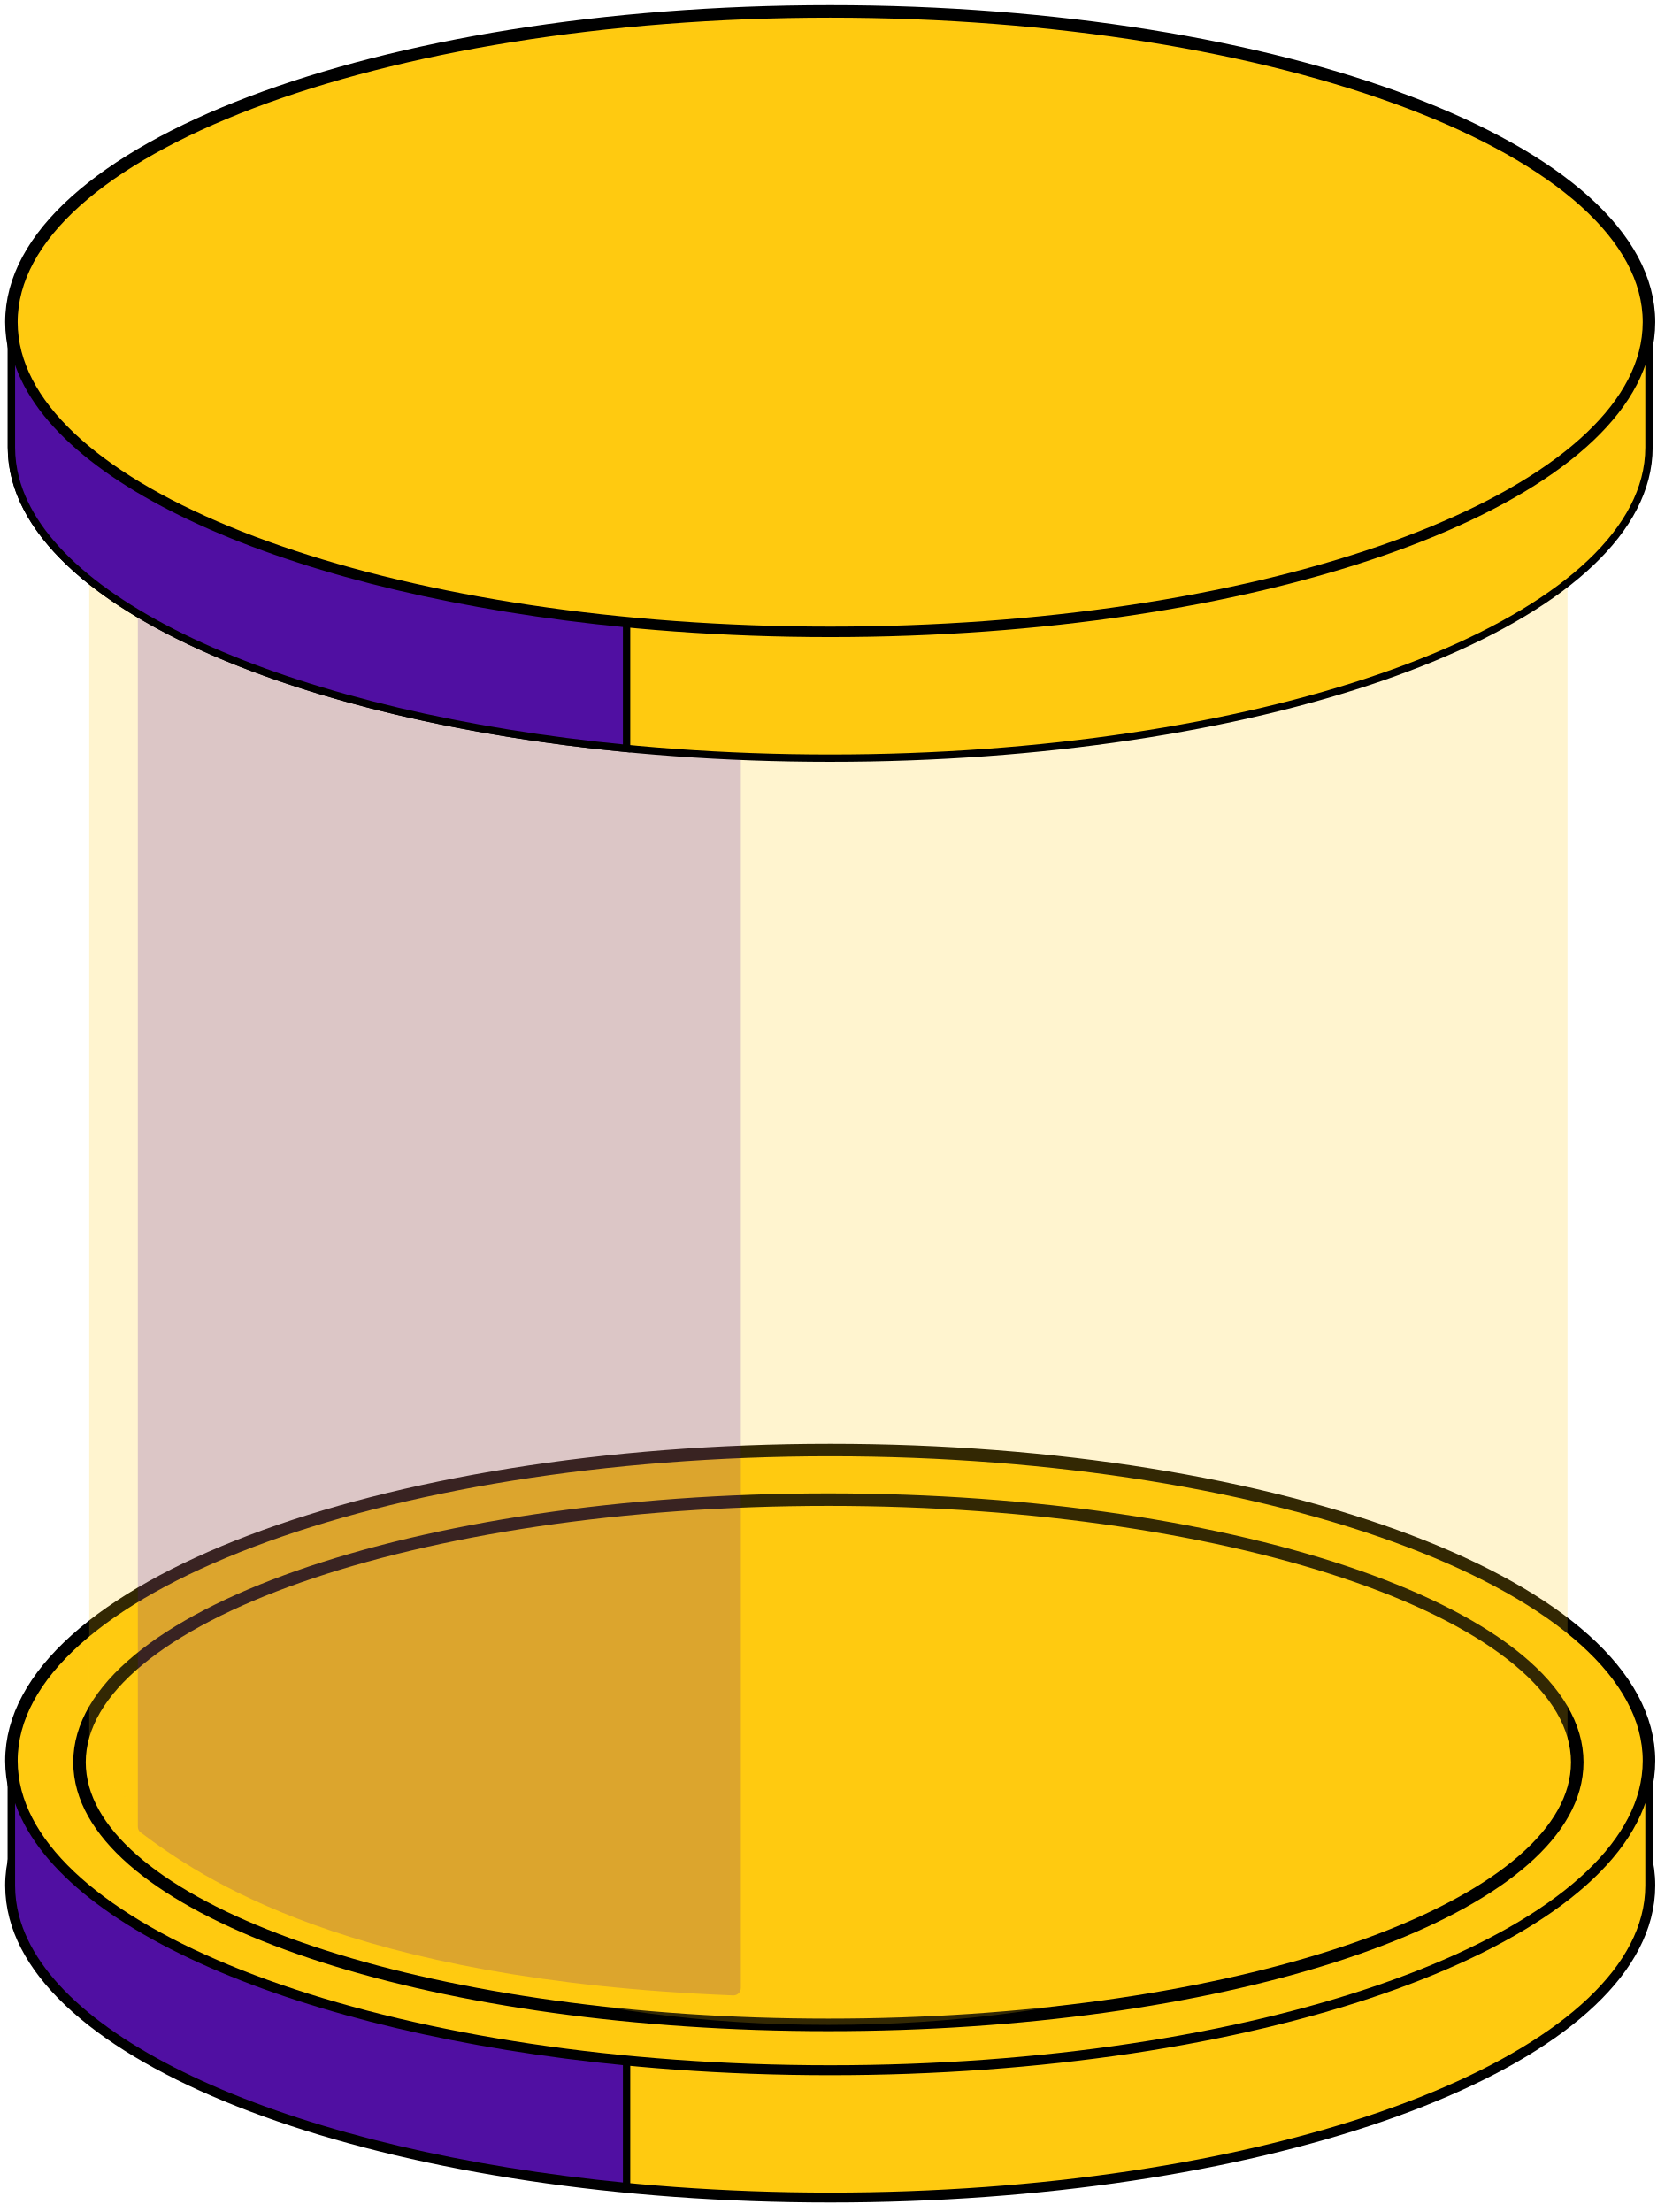
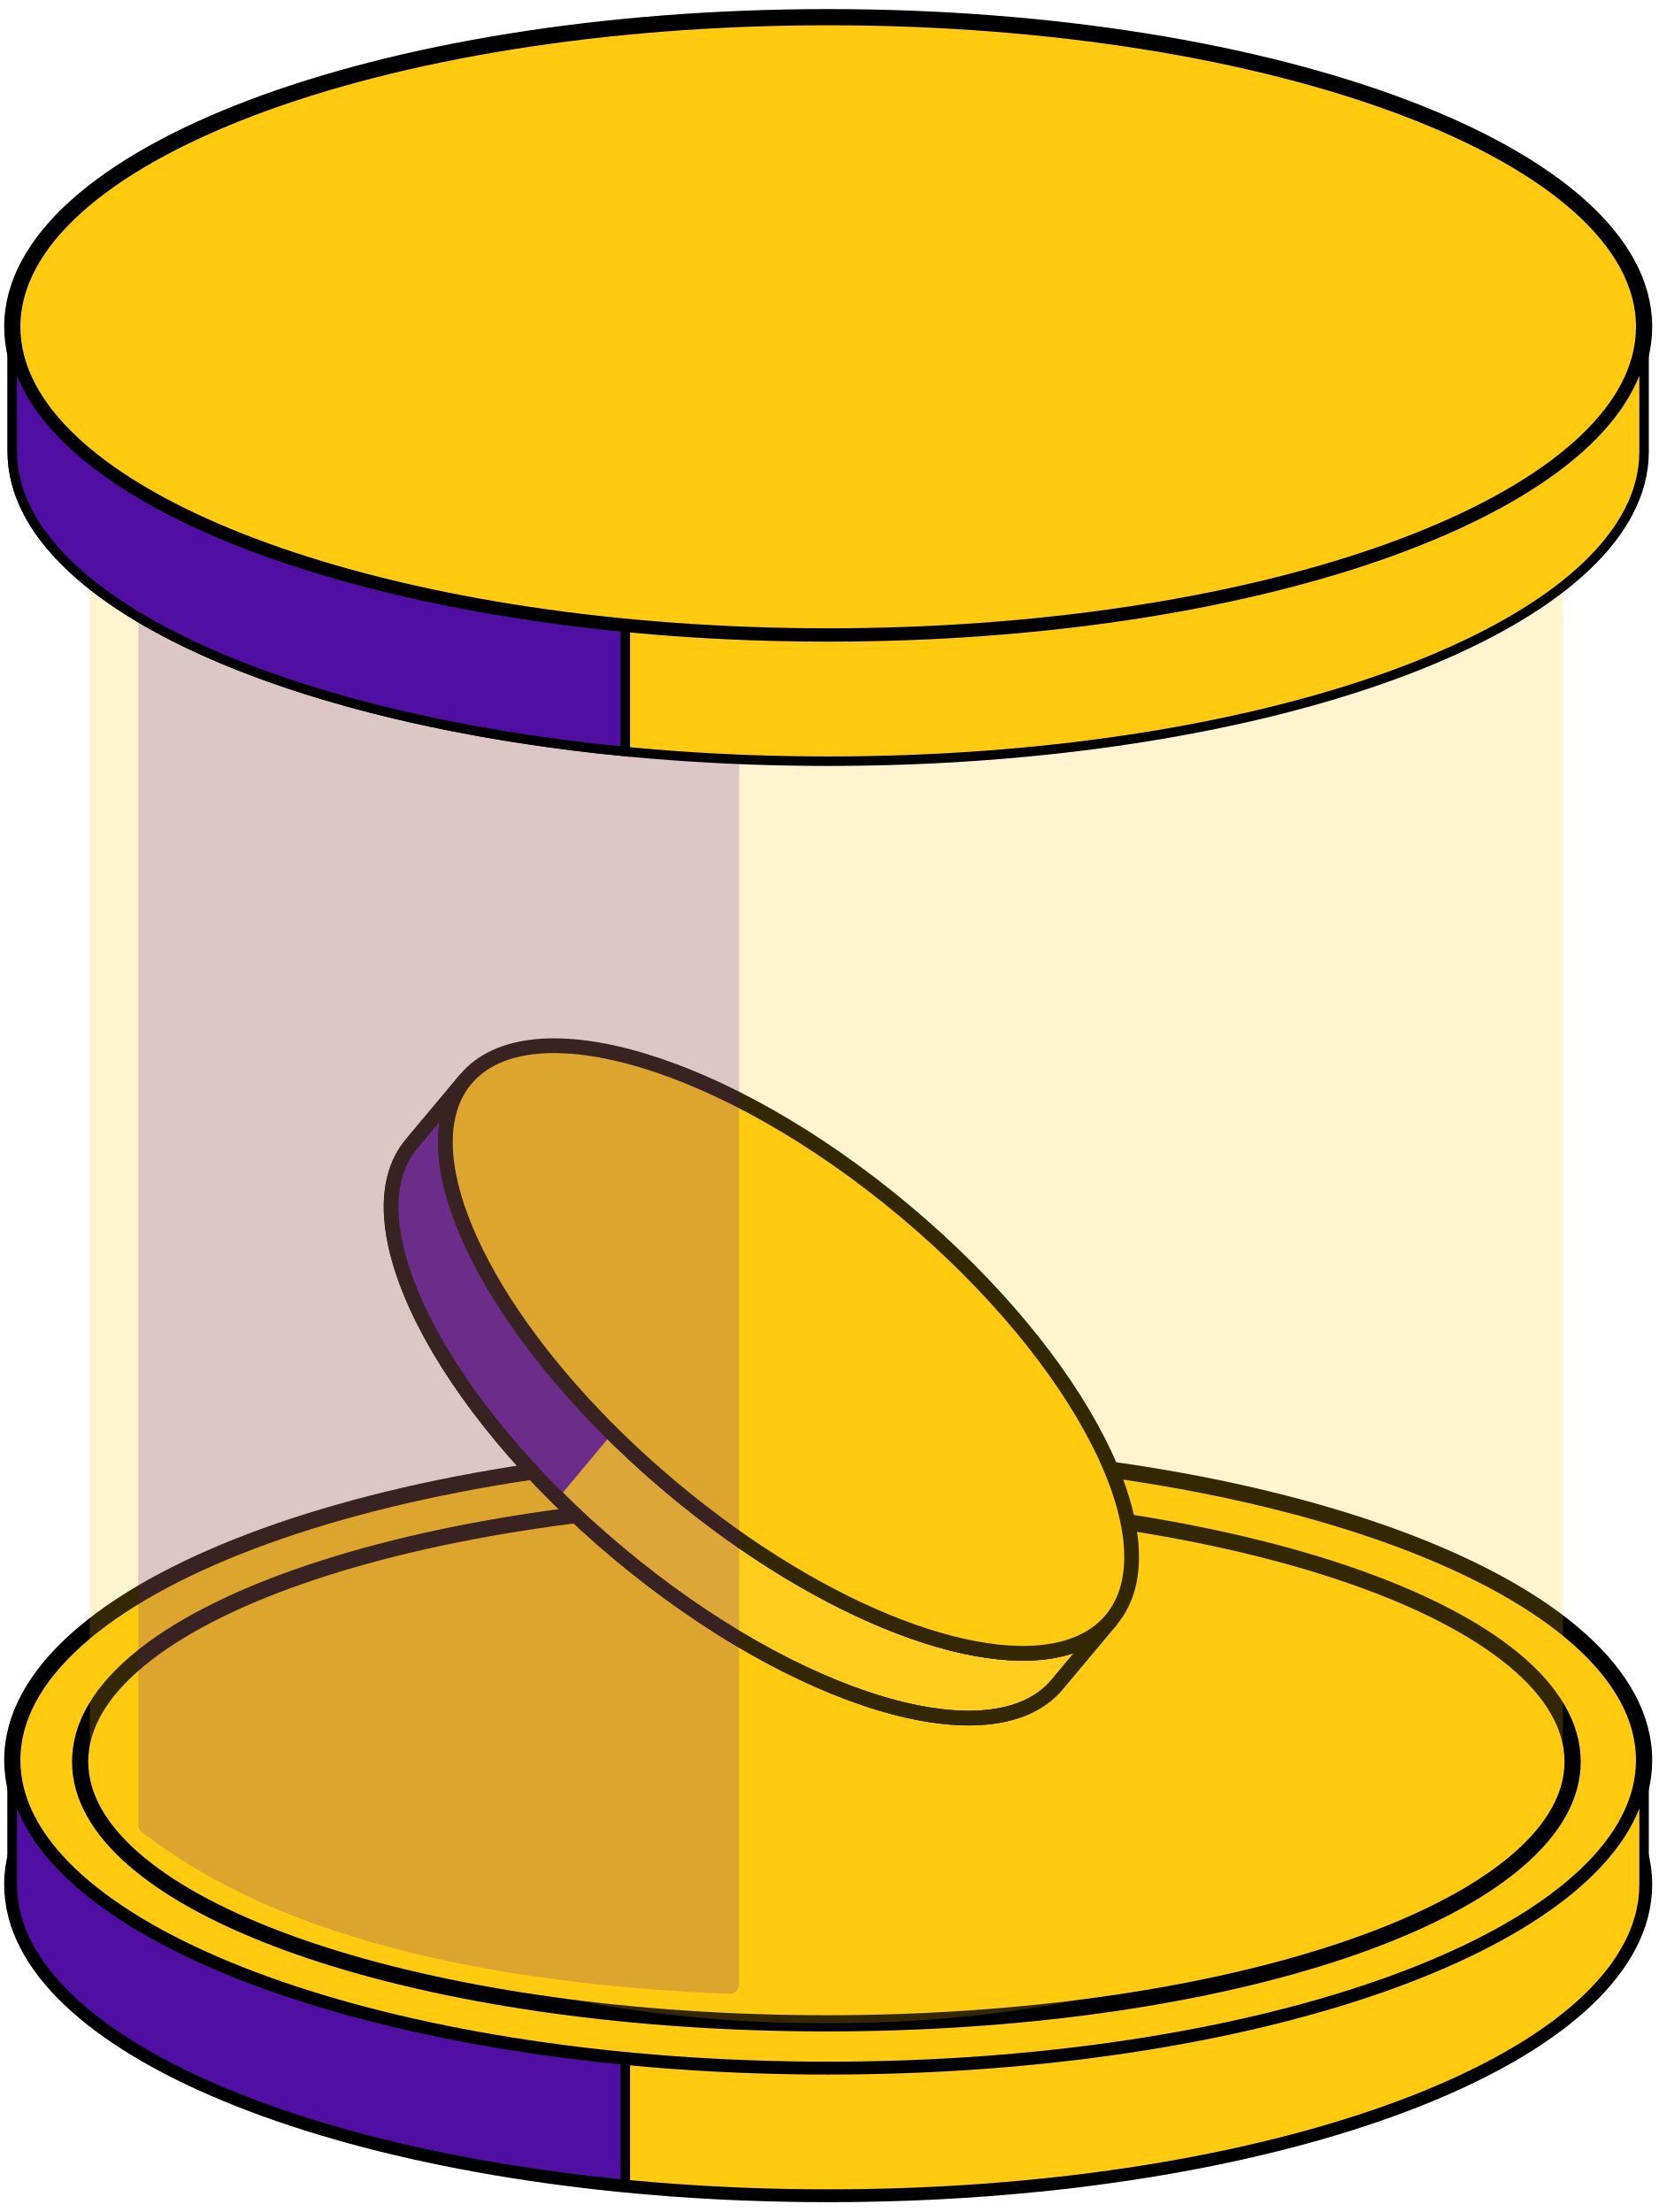
- <svg xmlns="http://www.w3.org/2000/svg" width="146" height="194" viewBox="0 0 146 194" fill="none">
-   <g id="Group 14541">
+ <svg xmlns="http://www.w3.org/2000/svg" width="135" height="180" viewBox="0 0 135 180" fill="none">
+   <g id="Group 14542">
    <g id="Group">
-       <path id="Vector" d="M144.64 165.366C144.64 166.287 144.517 167.203 144.283 168.098C140.671 181.865 110.057 192.618 72.82 192.618C35.584 192.618 4.97 181.865 1.357 168.098C1.123 167.203 1.001 166.287 1.001 165.366C1.001 150.318 33.153 138.113 72.82 138.113C112.487 138.113 144.64 150.318 144.64 165.366Z" fill="#500FA2" stroke="black" stroke-width="1.098" stroke-miterlimit="10" stroke-linecap="round" />
+       <path id="Vector" d="M133.787 153.348C133.787 154.2 133.674 155.046 133.457 155.874C130.118 168.6 101.816 178.541 67.393 178.541C32.97 178.541 4.668 168.6 1.329 155.874C1.113 155.046 0.999 154.2 0.999 153.348C0.999 139.436 30.723 128.154 67.393 128.154C104.063 128.154 133.787 139.436 133.787 153.348Z" fill="#500FA2" stroke="black" stroke-width="1.318" stroke-miterlimit="10" stroke-linecap="round" />
    </g>
    <g id="Group_2">
-       <path id="Vector_2" d="M144.64 154.426C144.64 155.347 144.517 156.262 144.283 157.158C140.671 170.925 110.057 181.678 72.82 181.678C35.584 181.678 4.97 170.925 1.357 157.158C1.123 156.262 1.001 155.347 1.001 154.426C1.001 139.378 33.153 127.173 72.82 127.173C112.487 127.173 144.64 139.378 144.64 154.426Z" fill="#FFCA10" stroke="black" stroke-width="1.098" stroke-miterlimit="10" stroke-linecap="round" />
-       <path id="Vector_3" d="M138.347 154.556C138.347 155.335 138.235 156.108 138.021 156.865C134.717 168.5 106.717 177.589 72.66 177.589C38.602 177.589 10.602 168.5 7.298 156.865C7.084 156.108 6.972 155.335 6.972 154.556C6.972 141.837 36.38 131.522 72.66 131.522C108.94 131.522 138.347 141.837 138.347 154.556Z" fill="#FFCA10" stroke="black" stroke-width="1.098" stroke-miterlimit="10" stroke-linecap="round" />
+       <path id="Vector_2" d="M133.787 143.233C133.787 144.085 133.674 144.931 133.457 145.759C130.118 158.486 101.816 168.426 67.393 168.426C32.97 168.426 4.668 158.486 1.329 145.759C1.113 144.931 0.999 144.085 0.999 143.233C0.999 129.322 30.723 118.039 67.393 118.039C104.063 118.039 133.787 129.322 133.787 143.233Z" fill="#FFCA10" stroke="black" stroke-width="1.318" stroke-miterlimit="10" stroke-linecap="round" />
+       <path id="Vector_3" d="M127.971 143.353C127.971 144.073 127.867 144.788 127.669 145.488C124.615 156.245 98.73 164.646 67.246 164.646C35.762 164.646 9.877 156.245 6.823 145.488C6.625 144.788 6.521 144.073 6.521 143.353C6.521 131.596 33.707 122.06 67.246 122.06C100.785 122.06 127.971 131.596 127.971 143.353Z" fill="#FFCA10" stroke="black" stroke-width="1.318" stroke-miterlimit="10" stroke-linecap="round" />
    </g>
-     <g id="Vector_4">
-       <path d="M144.282 168.099C144.517 167.204 144.639 166.288 144.639 165.367V154.426C144.639 155.348 144.517 156.263 144.282 157.158C140.67 170.925 110.056 181.678 72.82 181.678C35.583 181.678 4.969 170.925 1.357 157.158C1.123 156.263 1 155.348 1 154.426V165.367C1 166.288 1.123 167.204 1.357 168.099C4.969 181.866 35.583 192.619 72.82 192.619C110.056 192.619 140.67 181.866 144.282 168.099Z" fill="#FFCA10" />
-       <path d="M144.282 168.099C144.517 167.204 144.639 166.288 144.639 165.367V154.426C144.639 155.348 144.517 156.263 144.282 157.158C140.67 170.925 110.056 181.678 72.82 181.678C35.583 181.678 4.969 170.925 1.357 157.158C1.123 156.263 1 155.348 1 154.426V165.367C1 166.288 1.123 167.204 1.357 168.099C4.969 181.866 35.583 192.619 72.82 192.619C110.056 192.619 140.67 181.866 144.282 168.099Z" stroke="black" stroke-width="0.644" stroke-miterlimit="10" stroke-linecap="round" />
+     <g id="Group 14538">
+       <path id="Vector_4" d="M90.433 131.806C89.675 132.71 88.683 133.387 87.505 133.835C80.585 136.49 67.103 131.474 54.711 121.101C42.318 110.728 35.016 98.345 36.411 91.065C36.645 89.827 37.137 88.731 37.894 87.826L33.484 93.095C28.265 99.33 35.794 114.226 50.3 126.369C64.807 138.513 80.803 143.309 86.022 137.074L90.433 131.806Z" fill="#FFCE22" stroke="black" stroke-width="1.2" />
+       <path id="Vector_5" d="M49.822 116.652C40.447 107.365 35.211 97.327 36.411 91.065C36.645 89.827 37.137 88.731 37.894 87.826L33.484 93.095C28.888 98.585 34.177 110.792 45.411 121.92L49.822 116.652Z" fill="#500FA3" />
+       <path id="Vector_6" d="M90.433 131.806C89.675 132.71 88.683 133.387 87.505 133.835C80.585 136.49 67.103 131.474 54.711 121.101C42.318 110.728 35.016 98.345 36.411 91.065C36.645 89.827 37.137 88.731 37.894 87.826L33.484 93.095C28.265 99.33 35.794 114.226 50.3 126.369C64.807 138.513 80.803 143.309 86.022 137.074L90.433 131.806Z" stroke="black" stroke-width="1.2" />
+       <path id="Vector_7" d="M73.608 98.524C59.101 86.38 43.108 81.596 37.894 87.825C37.136 88.73 36.645 89.826 36.41 91.064C35.016 98.343 42.318 110.726 54.71 121.099C67.102 131.473 80.584 136.488 87.505 133.834C88.682 133.386 89.675 132.709 90.432 131.804C95.646 125.575 88.115 110.667 73.608 98.524Z" fill="#FFCA10" stroke="black" stroke-width="1.2" />
    </g>
-     <path id="Vector_5" d="M1 165.367C1 166.288 1.123 167.204 1.357 168.099C4.371 179.586 26.185 188.975 54.96 191.77V180.829C26.185 178.035 4.371 168.646 1.357 157.158C1.123 156.263 1 155.348 1 154.426V165.367Z" fill="#500FA2" stroke="black" stroke-width="0.644" stroke-miterlimit="10" stroke-linecap="round" />
+     <g id="Vector_8">
+       <path d="M133.457 155.875C133.674 155.047 133.787 154.201 133.787 153.349V143.234C133.787 144.087 133.674 144.933 133.457 145.761C130.118 158.487 101.816 168.428 67.393 168.428C32.97 168.428 4.668 158.487 1.329 145.761C1.113 144.933 0.999 144.087 0.999 143.234V153.349C0.999 154.201 1.113 155.047 1.329 155.875C4.668 168.601 32.97 178.542 67.393 178.542C101.816 178.542 130.118 168.601 133.457 155.875Z" fill="#FFCA10" />
+       <path d="M133.457 155.875C133.674 155.047 133.787 154.201 133.787 153.349V143.234C133.787 144.087 133.674 144.933 133.457 145.761C130.118 158.487 101.816 168.428 67.393 168.428C32.97 168.428 4.668 158.487 1.329 145.761C1.113 144.933 0.999 144.087 0.999 143.234V153.349C0.999 154.201 1.113 155.047 1.329 155.875C4.668 168.601 32.97 178.542 67.393 178.542C101.816 178.542 130.118 168.601 133.457 155.875Z" stroke="black" stroke-width="0.773" stroke-miterlimit="10" stroke-linecap="round" />
+     </g>
+     <path id="Vector_9" d="M0.999 153.349C0.999 154.201 1.113 155.047 1.329 155.875C4.115 166.494 24.282 175.174 50.883 177.757V167.643C24.282 165.06 4.115 156.38 1.329 145.761C1.113 144.933 0.999 144.087 0.999 143.234V153.349Z" fill="#500FA2" stroke="black" stroke-width="0.773" stroke-miterlimit="10" stroke-linecap="round" />
    <g id="Group_3">
-       <path id="Rectangle 1275" opacity="0.2" d="M7.825 26.593H137.494V154.555C137.494 154.555 117.446 177.589 72.659 177.589C27.872 177.589 7.825 154.555 7.825 154.555V26.593Z" fill="#FFCA10" />
-       <path id="Rectangle 1276" opacity="0.2" d="M12.09 22.118C12.09 21.762 12.379 21.474 12.734 21.474H64.338C64.693 21.474 64.981 21.762 64.981 22.118V174.361C64.981 174.726 64.668 175.018 64.304 175.003C30.395 173.65 17.59 164.638 12.342 160.716C12.18 160.594 12.09 160.408 12.09 160.205V22.118Z" fill="#500FA2" />
+       <path id="Rectangle 1275" opacity="0.2" d="M7.308 25.058H127.181V143.353C127.181 143.353 108.648 164.646 67.245 164.646C25.841 164.646 7.308 143.353 7.308 143.353V25.058Z" fill="#FFCA10" />
+       <path id="Rectangle 1276" opacity="0.2" d="M11.251 21.098C11.251 20.672 11.597 20.326 12.023 20.326H59.374C59.8 20.326 60.146 20.672 60.146 21.098V161.479C60.146 161.917 59.771 162.267 59.334 162.249C28.279 160.979 16.441 152.748 11.555 149.101C11.361 148.956 11.251 148.73 11.251 148.487V21.098Z" fill="#500FA2" />
      <g id="Group_4">
-         <path id="Vector_6" d="M144.639 28.253C144.639 29.174 144.517 30.089 144.282 30.985C140.67 44.752 110.056 55.505 72.82 55.505C35.583 55.505 4.969 44.752 1.357 30.985C1.123 30.089 1 29.174 1 28.253C1 13.204 33.153 1 72.82 1C112.487 1 144.639 13.204 144.639 28.253Z" fill="#FFCA10" stroke="black" stroke-width="1.098" stroke-miterlimit="10" stroke-linecap="round" />
-         <g id="Vector_7">
-           <path d="M144.282 41.971C144.516 41.076 144.639 40.161 144.639 39.239V28.298C144.639 29.22 144.516 30.135 144.282 31.031C140.67 44.797 110.056 55.551 72.82 55.551C35.583 55.551 4.969 44.797 1.357 31.031C1.123 30.135 1 29.22 1 28.298V39.239C1 40.161 1.123 41.076 1.357 41.971C4.969 55.738 35.583 66.491 72.82 66.491C110.056 66.491 140.67 55.738 144.282 41.971Z" fill="#FFCA10" />
-           <path d="M144.282 41.971C144.516 41.076 144.639 40.161 144.639 39.239V28.298C144.639 29.22 144.516 30.135 144.282 31.031C140.67 44.797 110.056 55.551 72.82 55.551C35.583 55.551 4.969 44.797 1.357 31.031C1.123 30.135 1 29.22 1 28.298V39.239C1 40.161 1.123 41.076 1.357 41.971C4.969 55.738 35.583 66.491 72.82 66.491C110.056 66.491 140.67 55.738 144.282 41.971Z" stroke="black" stroke-width="0.644" stroke-miterlimit="10" stroke-linecap="round" />
+         <path id="Vector_10" d="M133.787 26.592C133.787 27.444 133.674 28.29 133.457 29.118C130.118 41.845 101.816 51.785 67.393 51.785C32.97 51.785 4.668 41.845 1.329 29.118C1.113 28.29 0.999 27.444 0.999 26.592C0.999 12.681 30.723 1.398 67.393 1.398C104.063 1.398 133.787 12.681 133.787 26.592Z" fill="#FFCA10" stroke="black" stroke-width="1.318" stroke-miterlimit="10" stroke-linecap="round" />
+         <g id="Vector_11">
+           <path d="M133.457 39.273C133.674 38.446 133.787 37.599 133.787 36.747V26.633C133.787 27.485 133.674 28.331 133.457 29.159C130.118 41.886 101.816 51.827 67.393 51.827C32.97 51.827 4.668 41.886 1.329 29.159C1.113 28.331 0.999 27.485 0.999 26.633V36.747C0.999 37.599 1.113 38.446 1.329 39.273C4.668 52 32.97 61.941 67.393 61.941C101.816 61.941 130.118 52 133.457 39.273Z" fill="#FFCA10" />
+           <path d="M133.457 39.273C133.674 38.446 133.787 37.599 133.787 36.747V26.633C133.787 27.485 133.674 28.331 133.457 29.159C130.118 41.886 101.816 51.827 67.393 51.827C32.97 51.827 4.668 41.886 1.329 29.159C1.113 28.331 0.999 27.485 0.999 26.633V36.747C0.999 37.599 1.113 38.446 1.329 39.273C4.668 52 32.97 61.941 67.393 61.941C101.816 61.941 130.118 52 133.457 39.273Z" stroke="black" stroke-width="0.773" stroke-miterlimit="10" stroke-linecap="round" />
        </g>
-         <path id="Vector_8" d="M1 39.239C1 40.161 1.123 41.076 1.357 41.971C4.371 53.459 26.185 62.848 54.96 65.642V54.701C26.185 51.907 4.371 42.518 1.357 31.031C1.123 30.135 1 29.22 1 28.298V39.239Z" fill="#500FA2" stroke="black" stroke-width="0.644" stroke-miterlimit="10" stroke-linecap="round" />
+         <path id="Vector_12" d="M0.999 36.747C0.999 37.599 1.113 38.446 1.329 39.273C4.115 49.893 24.282 58.573 50.883 61.156V51.042C24.282 48.459 4.115 39.779 1.329 29.159C1.113 28.331 0.999 27.485 0.999 26.633V36.747Z" fill="#500FA2" stroke="black" stroke-width="0.773" stroke-miterlimit="10" stroke-linecap="round" />
      </g>
    </g>
  </g>
</svg>
